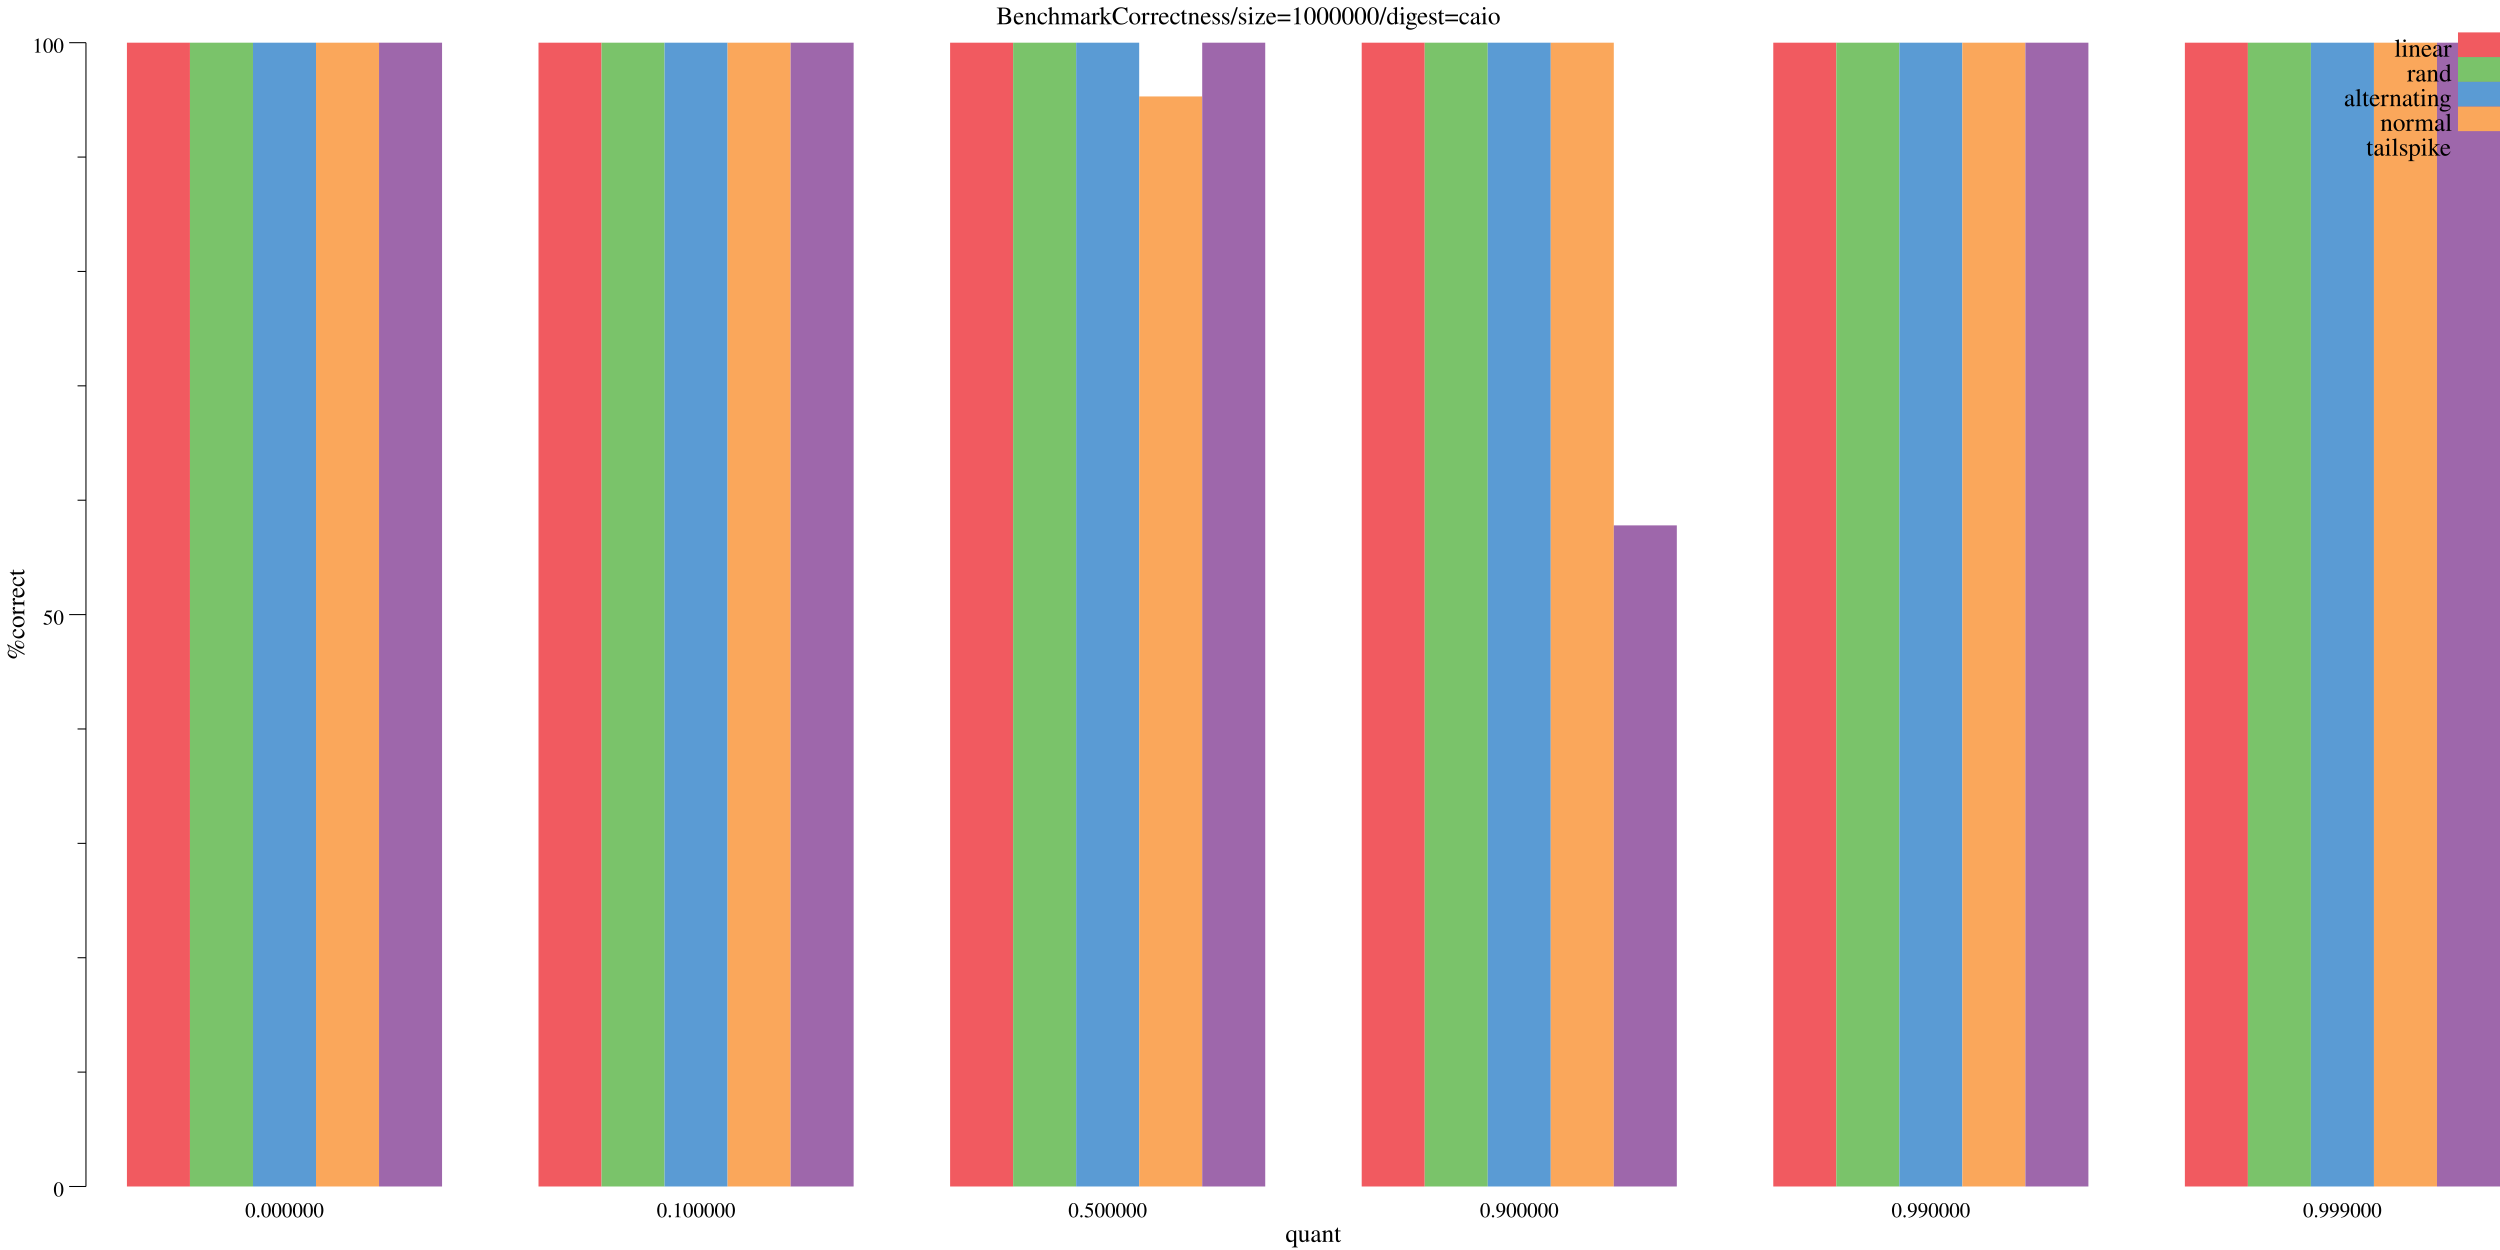
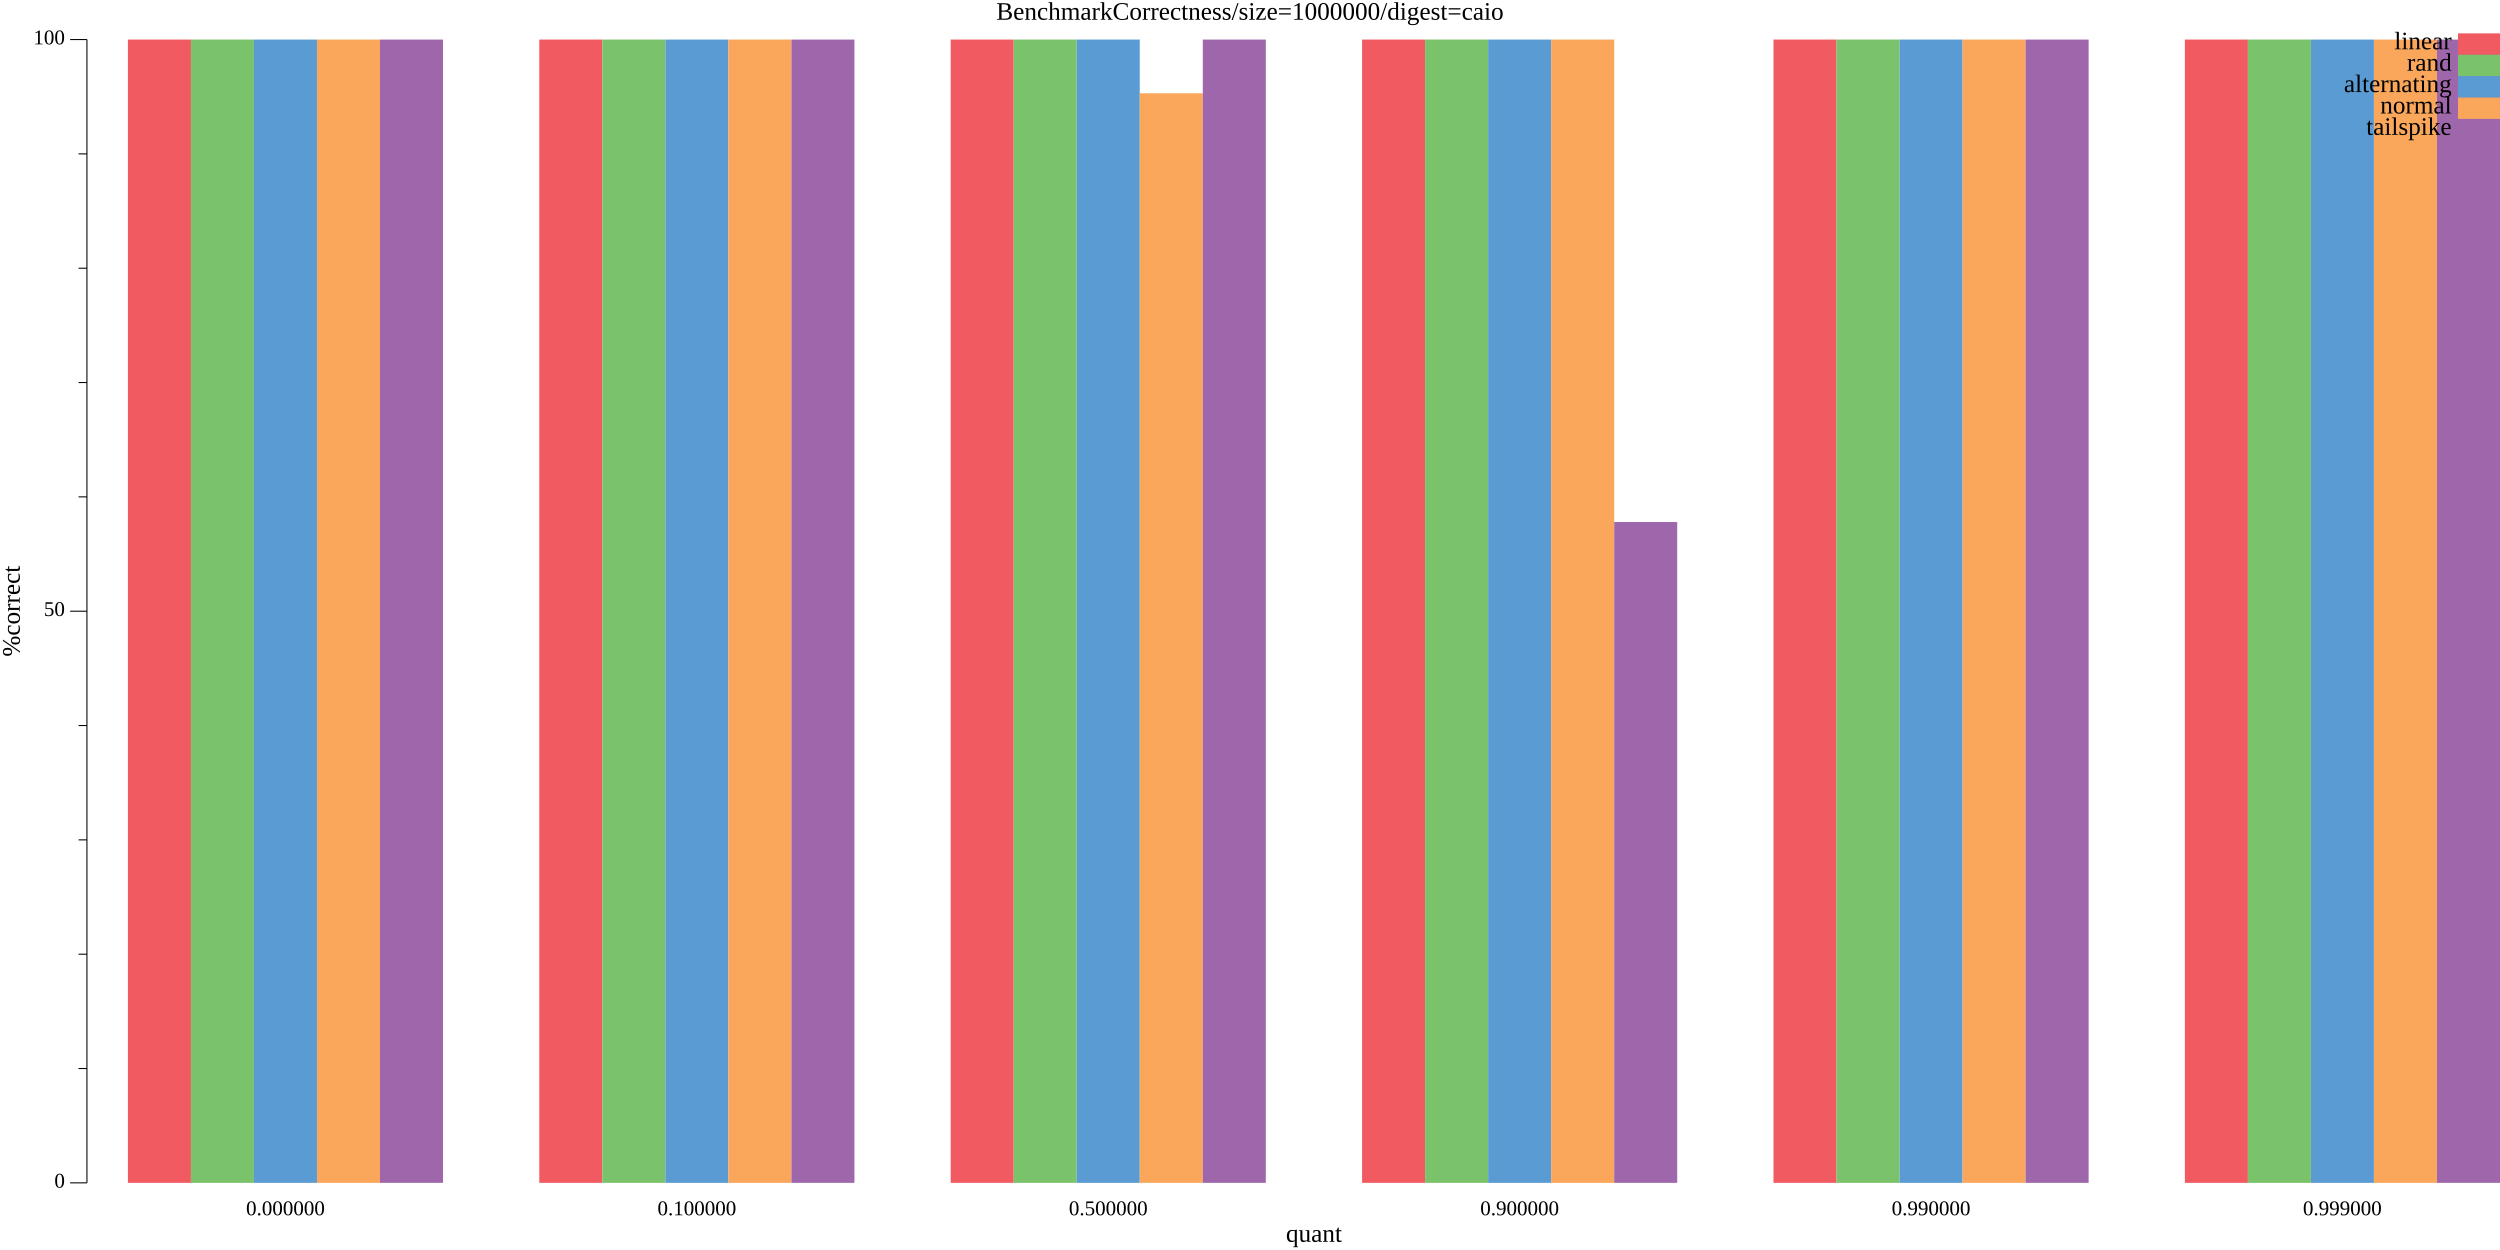
<svg xmlns="http://www.w3.org/2000/svg" width="1190pt" height="595pt" viewBox="0 0 1190 595">
  <g transform="scale(1, -1) translate(0, -595)">
    <path d="M0,0L1190,0L1190,595L0,595Z" style="fill:#FFFFFF" />
-     <text x="474.26" y="-583.45" transform="scale(1, -1)" style="font-family:Times;font-weight:normal;font-style:normal;font-size:12px">BenchmarkCorrectness/size=1000000/digest=caio</text>
-     <text x="611.88" y="-3.861" transform="scale(1, -1)" style="font-family:Times;font-weight:normal;font-style:normal;font-size:12px">quant</text>
-     <text x="116.67" y="-15.602" transform="scale(1, -1)" style="font-family:Times;font-weight:normal;font-style:normal;font-size:10px">0.000000</text>
-     <text x="312.58" y="-15.602" transform="scale(1, -1)" style="font-family:Times;font-weight:normal;font-style:normal;font-size:10px">0.100000</text>
-     <text x="508.5" y="-15.602" transform="scale(1, -1)" style="font-family:Times;font-weight:normal;font-style:normal;font-size:10px">0.500000</text>
-     <text x="704.42" y="-15.602" transform="scale(1, -1)" style="font-family:Times;font-weight:normal;font-style:normal;font-size:10px">0.900000</text>
-     <text x="900.33" y="-15.602" transform="scale(1, -1)" style="font-family:Times;font-weight:normal;font-style:normal;font-size:10px">0.990000</text>
-     <text x="1096.2" y="-15.602" transform="scale(1, -1)" style="font-family:Times;font-weight:normal;font-style:normal;font-size:10px">0.999000</text>
+     <text x="474.26" y="-585.61" transform="scale(1, -1)" style="font-family:Liberation Serif;font-variant:normal;font-weight:normal;font-style:normal;font-size:12px">BenchmarkCorrectness/size=1000000/digest=caio</text>
+     <text x="612.11" y="-3.902" transform="scale(1, -1)" style="font-family:Liberation Serif;font-variant:normal;font-weight:normal;font-style:normal;font-size:12px">quant</text>
+     <text x="117.13" y="-16.541" transform="scale(1, -1)" style="font-family:Liberation Serif;font-variant:normal;font-weight:normal;font-style:normal;font-size:10px">0.000000</text>
+     <text x="312.96" y="-16.541" transform="scale(1, -1)" style="font-family:Liberation Serif;font-variant:normal;font-weight:normal;font-style:normal;font-size:10px">0.100000</text>
+     <text x="508.78" y="-16.541" transform="scale(1, -1)" style="font-family:Liberation Serif;font-variant:normal;font-weight:normal;font-style:normal;font-size:10px">0.500000</text>
+     <text x="704.6" y="-16.541" transform="scale(1, -1)" style="font-family:Liberation Serif;font-variant:normal;font-weight:normal;font-style:normal;font-size:10px">0.900000</text>
+     <text x="900.43" y="-16.541" transform="scale(1, -1)" style="font-family:Liberation Serif;font-variant:normal;font-weight:normal;font-style:normal;font-size:10px">0.990000</text>
+     <text x="1096.2" y="-16.541" transform="scale(1, -1)" style="font-family:Liberation Serif;font-variant:normal;font-weight:normal;font-style:normal;font-size:10px">0.999000</text>
    <g transform="rotate(90)">
-       <text x="280.8" y="11.555" transform="scale(1, -1)" style="font-family:Times;font-weight:normal;font-style:normal;font-size:12px">%correct</text>
+       <text x="282.42" y="9.387" transform="scale(1, -1)" style="font-family:Liberation Serif;font-variant:normal;font-weight:normal;font-style:normal;font-size:12px">%correct</text>
    </g>
-     <text x="25.416" y="-25.509" transform="scale(1, -1)" style="font-family:Times;font-weight:normal;font-style:normal;font-size:10px">0</text>
-     <text x="20.416" y="-297.73" transform="scale(1, -1)" style="font-family:Times;font-weight:normal;font-style:normal;font-size:10px">50</text>
-     <text x="15.416" y="-569.96" transform="scale(1, -1)" style="font-family:Times;font-weight:normal;font-style:normal;font-size:10px">100</text>
-     <path d="M32.916,30.23L40.916,30.23" style="fill:none;stroke:#000000;stroke-width:0.5" />
-     <path d="M32.916,302.45L40.916,302.45" style="fill:none;stroke:#000000;stroke-width:0.5" />
-     <path d="M32.916,574.68L40.916,574.68" style="fill:none;stroke:#000000;stroke-width:0.5" />
-     <path d="M36.916,84.675L40.916,84.675" style="fill:none;stroke:#000000;stroke-width:0.5" />
-     <path d="M36.916,139.12L40.916,139.12" style="fill:none;stroke:#000000;stroke-width:0.5" />
-     <path d="M36.916,193.56L40.916,193.56" style="fill:none;stroke:#000000;stroke-width:0.5" />
-     <path d="M36.916,248.01L40.916,248.01" style="fill:none;stroke:#000000;stroke-width:0.5" />
-     <path d="M36.916,356.9L40.916,356.9" style="fill:none;stroke:#000000;stroke-width:0.5" />
-     <path d="M36.916,411.34L40.916,411.34" style="fill:none;stroke:#000000;stroke-width:0.5" />
-     <path d="M36.916,465.79L40.916,465.79" style="fill:none;stroke:#000000;stroke-width:0.5" />
-     <path d="M36.916,520.23L40.916,520.23" style="fill:none;stroke:#000000;stroke-width:0.5" />
-     <path d="M40.916,30.23L40.916,574.68" style="fill:none;stroke:#000000;stroke-width:0.5" />
-     <path d="M60.416,30.23L60.416,574.68L90.416,574.68L90.416,30.23Z" style="fill:#F15A60" />
-     <path d="M256.33,30.23L256.33,574.68L286.33,574.68L286.33,30.23Z" style="fill:#F15A60" />
-     <path d="M452.25,30.23L452.25,574.68L482.25,574.68L482.25,30.23Z" style="fill:#F15A60" />
-     <path d="M648.17,30.23L648.17,574.68L678.17,574.68L678.17,30.23Z" style="fill:#F15A60" />
-     <path d="M844.08,30.23L844.08,574.68L874.08,574.68L874.08,30.23Z" style="fill:#F15A60" />
-     <path d="M1040,30.23L1040,574.68L1070,574.68L1070,30.23Z" style="fill:#F15A60" />
-     <path d="M90.416,30.23L90.416,574.68L120.42,574.68L120.42,30.23Z" style="fill:#7AC36A" />
-     <path d="M286.33,30.23L286.33,574.68L316.33,574.68L316.33,30.23Z" style="fill:#7AC36A" />
-     <path d="M482.25,30.23L482.25,574.68L512.25,574.68L512.25,30.23Z" style="fill:#7AC36A" />
-     <path d="M678.17,30.23L678.17,574.68L708.17,574.68L708.17,30.23Z" style="fill:#7AC36A" />
-     <path d="M874.08,30.23L874.08,574.68L904.08,574.68L904.08,30.23Z" style="fill:#7AC36A" />
-     <path d="M1070,30.23L1070,574.68L1100,574.68L1100,30.23Z" style="fill:#7AC36A" />
-     <path d="M120.42,30.23L120.42,574.68L150.42,574.68L150.42,30.23Z" style="fill:#5A9BD4" />
-     <path d="M316.33,30.23L316.33,574.68L346.33,574.68L346.33,30.23Z" style="fill:#5A9BD4" />
-     <path d="M512.25,30.23L512.25,574.68L542.25,574.68L542.25,30.23Z" style="fill:#5A9BD4" />
-     <path d="M708.17,30.23L708.17,574.68L738.17,574.68L738.17,30.23Z" style="fill:#5A9BD4" />
-     <path d="M904.08,30.23L904.08,574.68L934.08,574.68L934.08,30.23Z" style="fill:#5A9BD4" />
-     <path d="M1100,30.23L1100,574.68L1130,574.68L1130,30.23Z" style="fill:#5A9BD4" />
-     <path d="M150.42,30.23L150.42,574.68L180.42,574.68L180.42,30.23Z" style="fill:#FAA75B" />
-     <path d="M346.33,30.23L346.33,574.68L376.33,574.68L376.33,30.23Z" style="fill:#FAA75B" />
-     <path d="M542.25,30.23L542.25,549.09L572.25,549.09L572.25,30.23Z" style="fill:#FAA75B" />
-     <path d="M738.17,30.23L738.17,574.68L768.17,574.68L768.17,30.23Z" style="fill:#FAA75B" />
-     <path d="M934.08,30.23L934.08,574.68L964.08,574.68L964.08,30.23Z" style="fill:#FAA75B" />
-     <path d="M1130,30.23L1130,574.68L1160,574.68L1160,30.23Z" style="fill:#FAA75B" />
-     <path d="M180.42,30.23L180.42,574.68L210.42,574.68L210.42,30.23Z" style="fill:#9E67AB" />
-     <path d="M376.33,30.23L376.33,574.68L406.33,574.68L406.33,30.23Z" style="fill:#9E67AB" />
-     <path d="M572.25,30.23L572.25,574.68L602.25,574.68L602.25,30.23Z" style="fill:#9E67AB" />
-     <path d="M768.17,30.23L768.17,344.92L798.17,344.92L798.17,30.23Z" style="fill:#9E67AB" />
-     <path d="M964.08,30.23L964.08,574.68L994.08,574.68L994.08,30.23Z" style="fill:#9E67AB" />
-     <path d="M1160,30.23L1160,574.68L1190,574.68L1190,30.23Z" style="fill:#9E67AB" />
-     <path d="M1170,567.81L1170,579.58L1190,579.58L1190,567.81Z" style="fill:#F15A60" />
-     <text x="1139.7" y="-568.03" transform="scale(1, -1)" style="font-family:Times;font-weight:normal;font-style:normal;font-size:12px">linear</text>
-     <path d="M1170,556.03L1170,567.81L1190,567.81L1190,556.03Z" style="fill:#7AC36A" />
-     <text x="1145.7" y="-556.25" transform="scale(1, -1)" style="font-family:Times;font-weight:normal;font-style:normal;font-size:12px">rand</text>
-     <path d="M1170,544.25L1170,556.03L1190,556.03L1190,544.25Z" style="fill:#5A9BD4" />
-     <text x="1115.7" y="-544.47" transform="scale(1, -1)" style="font-family:Times;font-weight:normal;font-style:normal;font-size:12px">alternating</text>
-     <path d="M1170,532.47L1170,544.25L1190,544.25L1190,532.47Z" style="fill:#FAA75B" />
-     <text x="1133" y="-532.7" transform="scale(1, -1)" style="font-family:Times;font-weight:normal;font-style:normal;font-size:12px">normal</text>
-     <path d="M1170,520.7L1170,532.47L1190,532.47L1190,520.7Z" style="fill:#9E67AB" />
-     <text x="1126.3" y="-520.92" transform="scale(1, -1)" style="font-family:Times;font-weight:normal;font-style:normal;font-size:12px">tailspike</text>
+     <text x="25.885" y="-29.674" transform="scale(1, -1)" style="font-family:Liberation Serif;font-variant:normal;font-weight:normal;font-style:normal;font-size:10px">0</text>
+     <text x="20.885" y="-301.78" transform="scale(1, -1)" style="font-family:Liberation Serif;font-variant:normal;font-weight:normal;font-style:normal;font-size:10px">50</text>
+     <text x="15.885" y="-573.89" transform="scale(1, -1)" style="font-family:Liberation Serif;font-variant:normal;font-weight:normal;font-style:normal;font-size:10px">100</text>
+     <path d="M33.385,31.959L41.385,31.959" style="fill:none;stroke:#000000;stroke-width:0.5" />
+     <path d="M33.385,304.07L41.385,304.07" style="fill:none;stroke:#000000;stroke-width:0.5" />
+     <path d="M33.385,576.17L41.385,576.17" style="fill:none;stroke:#000000;stroke-width:0.5" />
+     <path d="M37.385,86.38L41.385,86.38" style="fill:none;stroke:#000000;stroke-width:0.5" />
+     <path d="M37.385,140.8L41.385,140.8" style="fill:none;stroke:#000000;stroke-width:0.5" />
+     <path d="M37.385,195.22L41.385,195.22" style="fill:none;stroke:#000000;stroke-width:0.5" />
+     <path d="M37.385,249.64L41.385,249.64" style="fill:none;stroke:#000000;stroke-width:0.5" />
+     <path d="M37.385,358.49L41.385,358.49" style="fill:none;stroke:#000000;stroke-width:0.5" />
+     <path d="M37.385,412.91L41.385,412.91" style="fill:none;stroke:#000000;stroke-width:0.5" />
+     <path d="M37.385,467.33L41.385,467.33" style="fill:none;stroke:#000000;stroke-width:0.5" />
+     <path d="M37.385,521.75L41.385,521.75" style="fill:none;stroke:#000000;stroke-width:0.5" />
+     <path d="M41.385,31.959L41.385,576.17" style="fill:none;stroke:#000000;stroke-width:0.5" />
+     <path d="M60.885,31.959L60.885,576.17L90.885,576.17L90.885,31.959Z" style="fill:#F15A60" />
+     <path d="M256.71,31.959L256.71,576.17L286.71,576.17L286.71,31.959Z" style="fill:#F15A60" />
+     <path d="M452.53,31.959L452.53,576.17L482.53,576.17L482.53,31.959Z" style="fill:#F15A60" />
+     <path d="M648.35,31.959L648.35,576.17L678.35,576.17L678.35,31.959Z" style="fill:#F15A60" />
+     <path d="M844.18,31.959L844.18,576.17L874.18,576.17L874.18,31.959Z" style="fill:#F15A60" />
+     <path d="M1040,31.959L1040,576.17L1070,576.17L1070,31.959Z" style="fill:#F15A60" />
+     <path d="M90.885,31.959L90.885,576.17L120.88,576.17L120.88,31.959Z" style="fill:#7AC36A" />
+     <path d="M286.71,31.959L286.71,576.17L316.71,576.17L316.71,31.959Z" style="fill:#7AC36A" />
+     <path d="M482.53,31.959L482.53,576.17L512.53,576.17L512.53,31.959Z" style="fill:#7AC36A" />
+     <path d="M678.35,31.959L678.35,576.17L708.35,576.17L708.35,31.959Z" style="fill:#7AC36A" />
+     <path d="M874.18,31.959L874.18,576.17L904.18,576.17L904.18,31.959Z" style="fill:#7AC36A" />
+     <path d="M1070,31.959L1070,576.17L1100,576.17L1100,31.959Z" style="fill:#7AC36A" />
+     <path d="M120.88,31.959L120.88,576.17L150.88,576.17L150.88,31.959Z" style="fill:#5A9BD4" />
+     <path d="M316.71,31.959L316.71,576.17L346.71,576.17L346.71,31.959Z" style="fill:#5A9BD4" />
+     <path d="M512.53,31.959L512.53,576.17L542.53,576.17L542.53,31.959Z" style="fill:#5A9BD4" />
+     <path d="M708.35,31.959L708.35,576.17L738.35,576.17L738.35,31.959Z" style="fill:#5A9BD4" />
+     <path d="M904.18,31.959L904.18,576.17L934.18,576.17L934.18,31.959Z" style="fill:#5A9BD4" />
+     <path d="M1100,31.959L1100,576.17L1130,576.17L1130,31.959Z" style="fill:#5A9BD4" />
+     <path d="M150.88,31.959L150.88,576.17L180.88,576.17L180.88,31.959Z" style="fill:#FAA75B" />
+     <path d="M346.71,31.959L346.71,576.17L376.71,576.17L376.71,31.959Z" style="fill:#FAA75B" />
+     <path d="M542.53,31.959L542.53,550.6L572.53,550.6L572.53,31.959Z" style="fill:#FAA75B" />
+     <path d="M738.35,31.959L738.35,576.17L768.35,576.17L768.35,31.959Z" style="fill:#FAA75B" />
+     <path d="M934.18,31.959L934.18,576.17L964.18,576.17L964.18,31.959Z" style="fill:#FAA75B" />
+     <path d="M1130,31.959L1130,576.17L1160,576.17L1160,31.959Z" style="fill:#FAA75B" />
+     <path d="M180.88,31.959L180.88,576.17L210.88,576.17L210.88,31.959Z" style="fill:#9E67AB" />
+     <path d="M376.71,31.959L376.71,576.17L406.71,576.17L406.71,31.959Z" style="fill:#9E67AB" />
+     <path d="M572.53,31.959L572.53,576.17L602.53,576.17L602.53,31.959Z" style="fill:#9E67AB" />
+     <path d="M768.35,31.959L768.35,346.52L798.35,346.52L798.35,31.959Z" style="fill:#9E67AB" />
+     <path d="M964.18,31.959L964.18,576.17L994.18,576.17L994.18,31.959Z" style="fill:#9E67AB" />
+     <path d="M1160,31.959L1160,576.17L1190,576.17L1190,31.959Z" style="fill:#9E67AB" />
+     <path d="M1170,568.93L1170,579.12L1190,579.12L1190,568.93Z" style="fill:#F15A60" />
+     <text x="1139.7" y="-571.54" transform="scale(1, -1)" style="font-family:Liberation Serif;font-variant:normal;font-weight:normal;font-style:normal;font-size:12px">linear</text>
+     <path d="M1170,558.75L1170,568.93L1190,568.93L1190,558.75Z" style="fill:#7AC36A" />
+     <text x="1145.7" y="-561.35" transform="scale(1, -1)" style="font-family:Liberation Serif;font-variant:normal;font-weight:normal;font-style:normal;font-size:12px">rand</text>
+     <path d="M1170,548.56L1170,558.75L1190,558.75L1190,548.56Z" style="fill:#5A9BD4" />
+     <text x="1115.7" y="-551.17" transform="scale(1, -1)" style="font-family:Liberation Serif;font-variant:normal;font-weight:normal;font-style:normal;font-size:12px">alternating</text>
+     <path d="M1170,538.38L1170,548.56L1190,548.56L1190,538.38Z" style="fill:#FAA75B" />
+     <text x="1133" y="-540.99" transform="scale(1, -1)" style="font-family:Liberation Serif;font-variant:normal;font-weight:normal;font-style:normal;font-size:12px">normal</text>
+     <path d="M1170,528.2L1170,538.38L1190,538.38L1190,528.2Z" style="fill:#9E67AB" />
+     <text x="1126.3" y="-530.8" transform="scale(1, -1)" style="font-family:Liberation Serif;font-variant:normal;font-weight:normal;font-style:normal;font-size:12px">tailspike</text>
  </g>
</svg>
